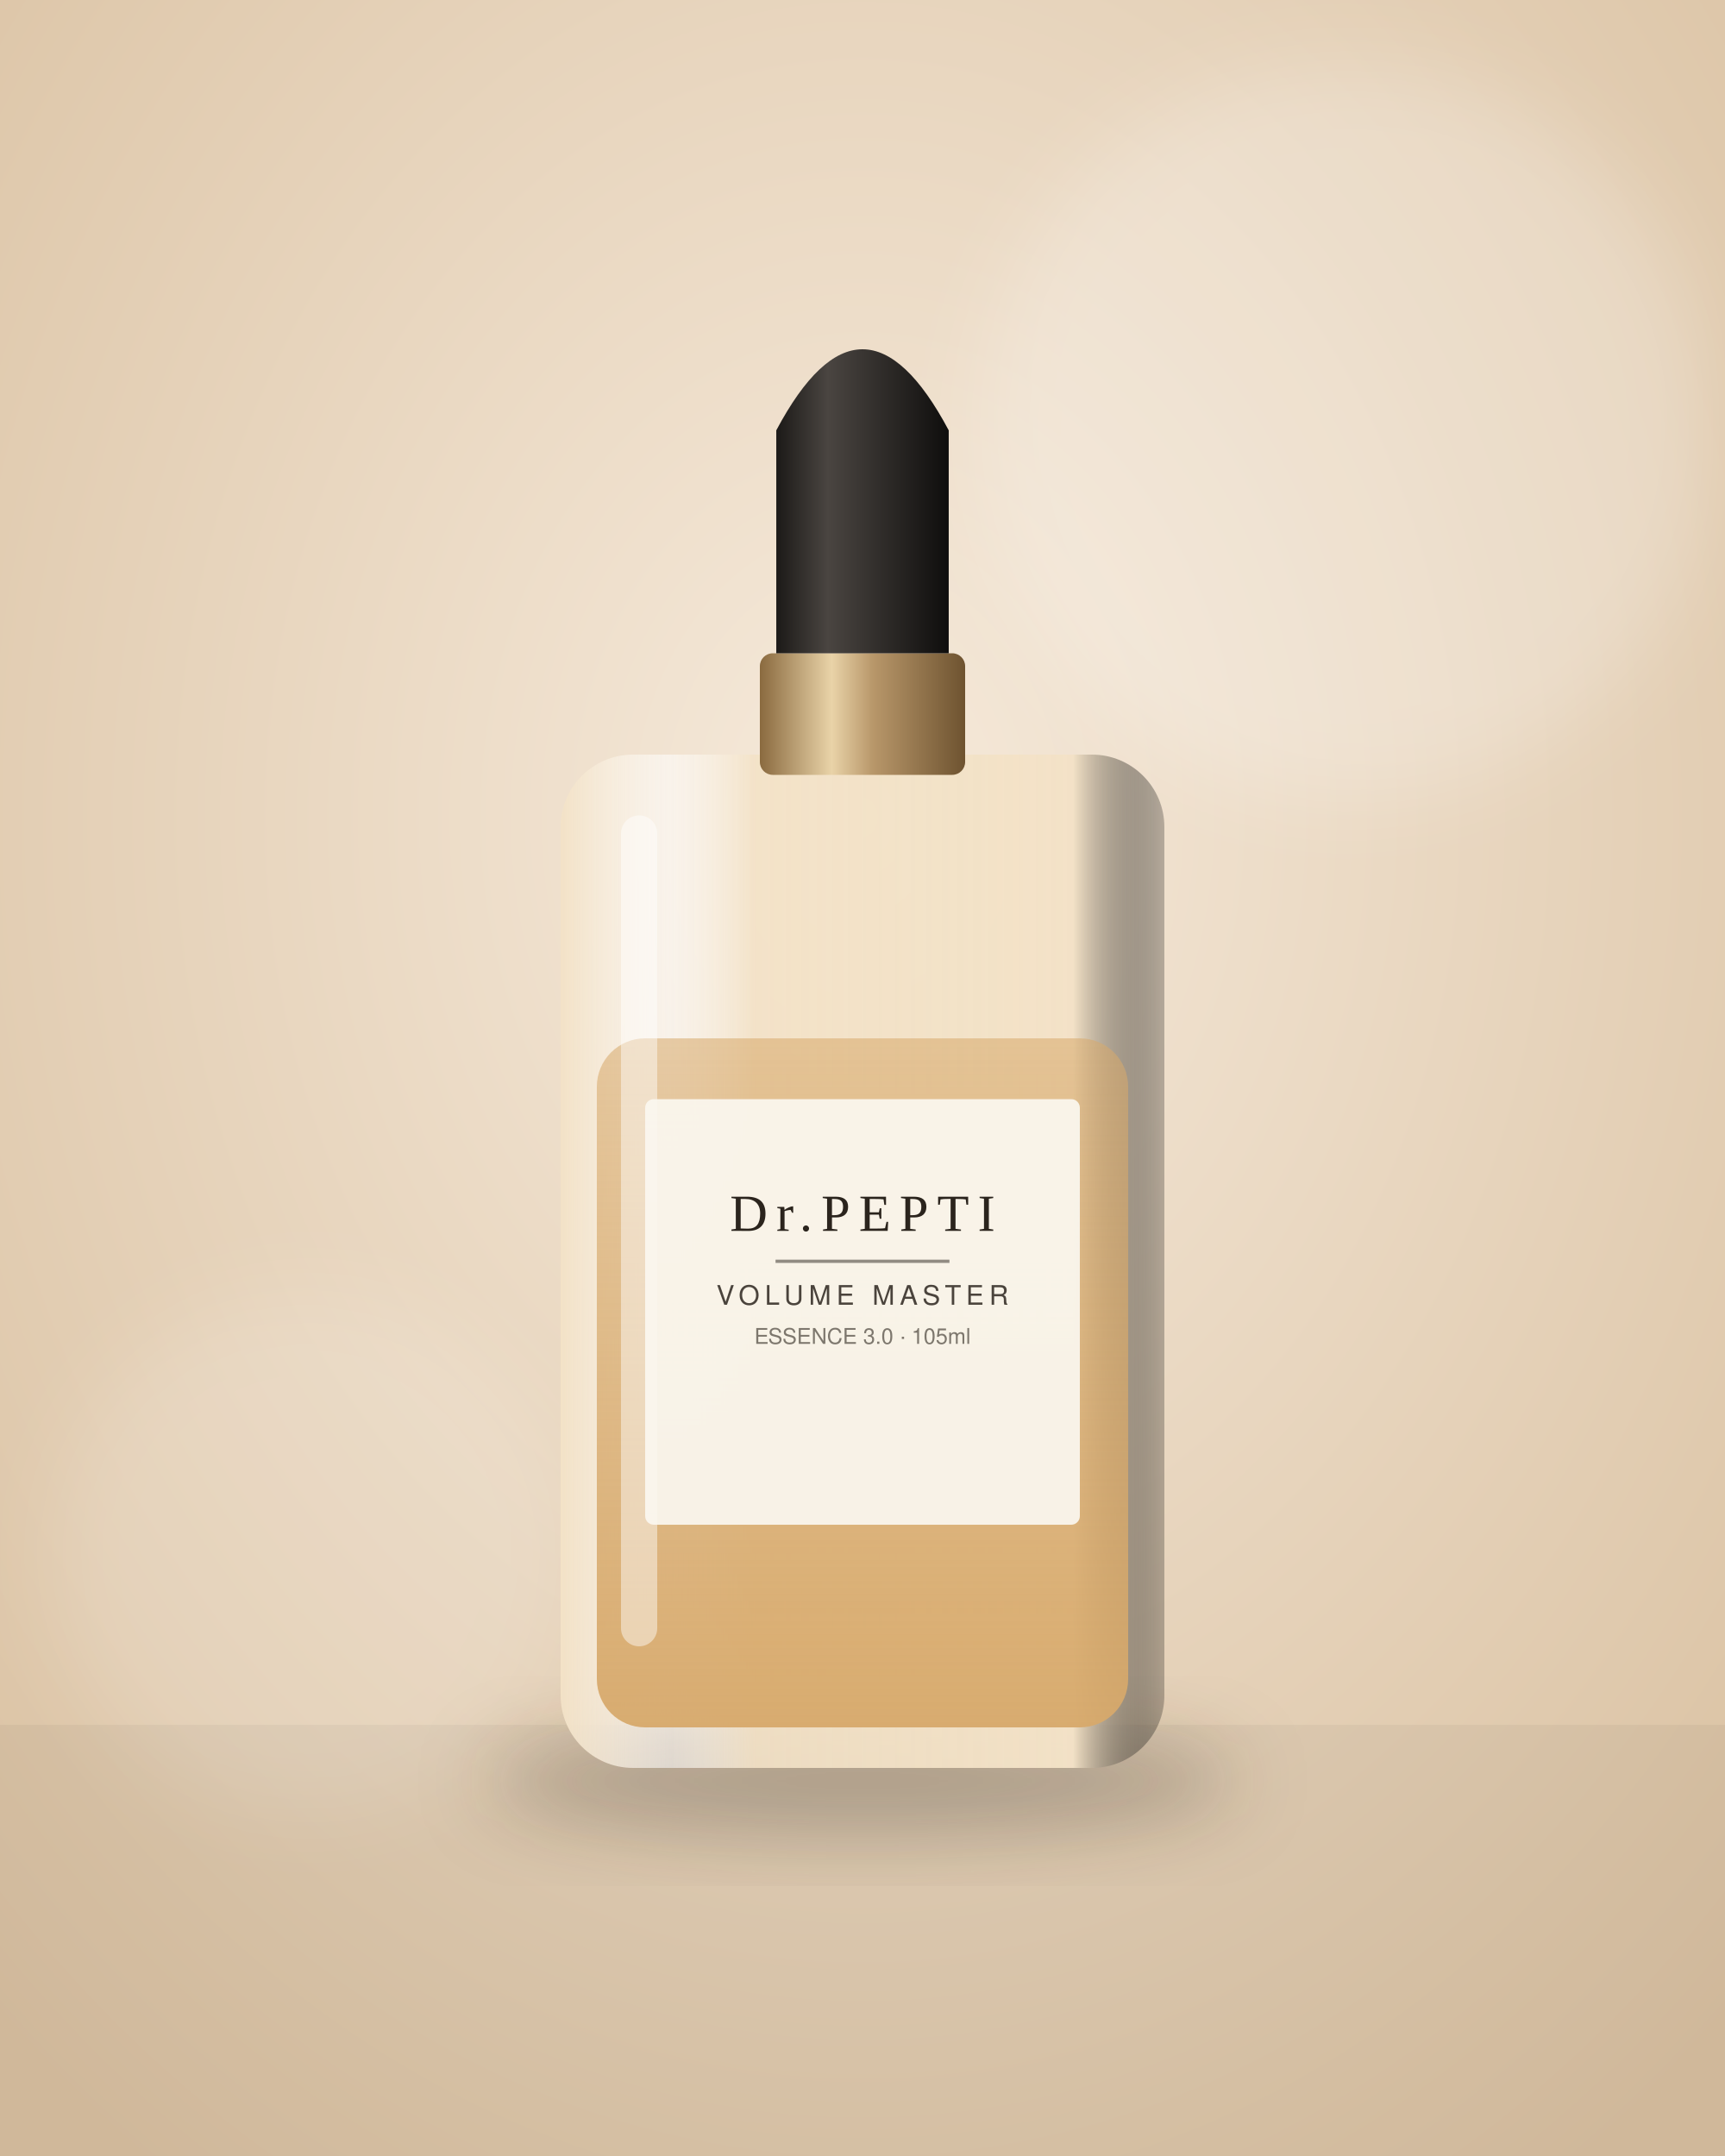
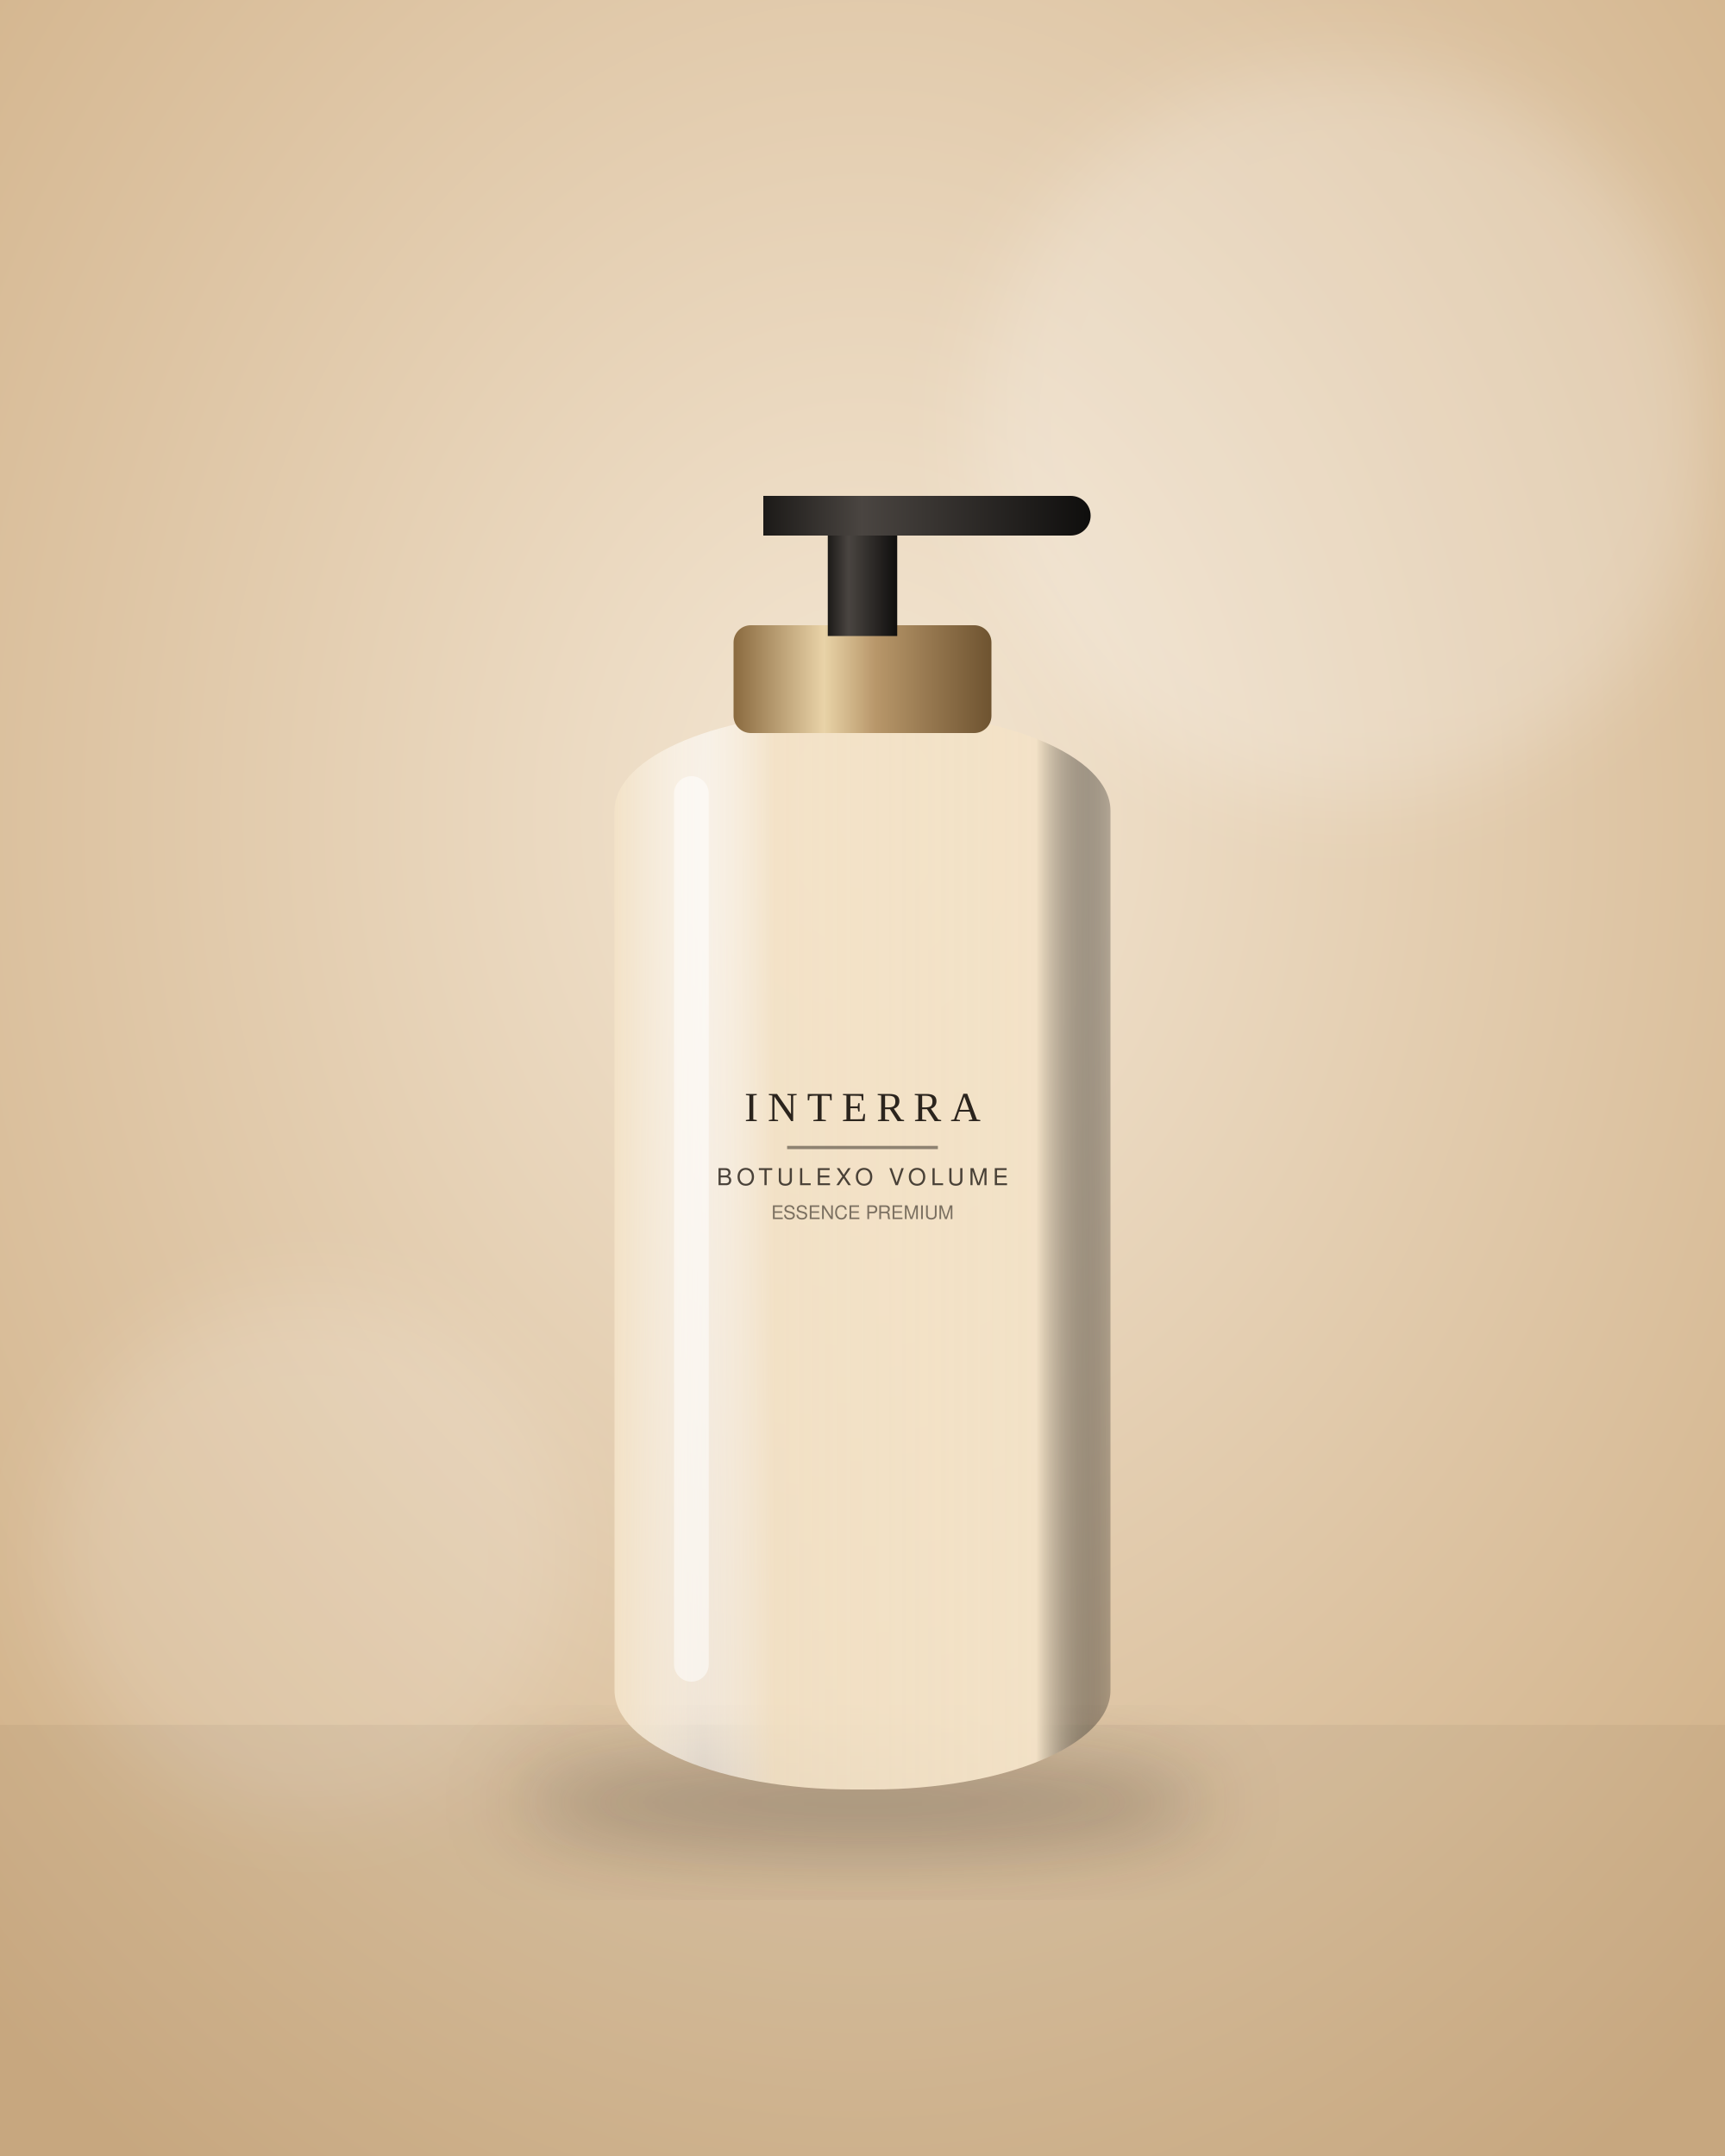
<svg xmlns="http://www.w3.org/2000/svg" viewBox="0 0 800 1000" width="800" height="1000" role="img">
  <defs>
    <radialGradient id="bg-a" cx="50%" cy="38%" r="75%">
-       <stop offset="0" stop-color="#f6eadb" />
-       <stop offset="1" stop-color="#d9c0a0" />
+       <stop offset="0" stop-color="#f4e7d4" />
+       <stop offset="1" stop-color="#cfae84" />
    </radialGradient>
    <linearGradient id="glass-a" x1="0" x2="1">
      <stop offset="0" stop-color="#f3e2c7" stop-opacity=".95" />
      <stop offset=".18" stop-color="#fff" stop-opacity=".55" />
      <stop offset=".32" stop-color="#f3e2c7" stop-opacity=".9" />
      <stop offset=".85" stop-color="#f3e2c7" stop-opacity=".98" />
      <stop offset="1" stop-color="#000" stop-opacity=".25" />
    </linearGradient>
    <linearGradient id="liquid-a" x1="0" y1="0" x2="0" y2="1">
-       <stop offset="0" stop-color="#d7a96b" stop-opacity=".55" />
-       <stop offset="1" stop-color="#d7a96b" stop-opacity=".95" />
+       <stop offset="0" stop-color="#d9a65f" stop-opacity=".55" />
+       <stop offset="1" stop-color="#d9a65f" stop-opacity=".95" />
    </linearGradient>
    <linearGradient id="gold-a" x1="0" x2="1">
      <stop offset="0" stop-color="#8a6a3f" />
      <stop offset=".35" stop-color="#e9d3a8" />
      <stop offset=".55" stop-color="#b8976a" />
      <stop offset="1" stop-color="#6e5330" />
    </linearGradient>
    <linearGradient id="cap-a" x1="0" x2="1">
      <stop offset="0" stop-color="#1c1a18" />
      <stop offset=".3" stop-color="#4a4541" />
      <stop offset="1" stop-color="#0f0e0d" />
    </linearGradient>
    <filter id="soft-a" x="-50%" y="-50%" width="200%" height="200%">
      <feGaussianBlur stdDeviation="18" />
    </filter>
  </defs>
  <rect width="800" height="1000" fill="url(#bg-a)" />
  <circle cx="624" cy="200" r="170" fill="#fff" opacity=".22" filter="url(#soft-a)" />
  <circle cx="144" cy="720" r="120" fill="#fff" opacity=".14" filter="url(#soft-a)" />
  <rect x="0" y="800" width="800" height="200" fill="#000" opacity=".04" />
-   <ellipse cx="400" cy="826" rx="173.6" ry="24.304" fill="#2a2018" opacity=".28" filter="url(#soft-a)" />
-   <rect x="260" y="350" width="280" height="470" rx="33.6" fill="url(#glass-a)" />
-   <rect x="276.8" y="481.6" width="246.4" height="319.6" rx="22.4" fill="url(#liquid-a)" />
-   <rect x="288" y="378.2" width="16.8" height="385.4" rx="8.4" fill="#fff" opacity=".45" />
-   <rect x="352.4" y="303" width="95.2" height="56.4" rx="6" fill="url(#gold-a)" />
-   <path d="M 360.016 303 L 360.016 199.6 Q 400 124.4 439.984 199.6 L 439.984 303 Z" fill="url(#cap-a)" />
-   <rect x="299.2" y="509.8" width="201.6" height="197.4" rx="4" fill="#fbf7f0" opacity=".92" />
-   <text x="400" y="570.9" text-anchor="middle" font-family="Georgia, 'Times New Roman', serif" font-size="24.192" letter-spacing="4.032" fill="#2b241d">Dr.PEPTI</text>
-   <line x1="359.68" x2="440.32" y1="585.012" y2="585.012" stroke="#2b241d" stroke-opacity=".5" stroke-width="1.5" />
-   <text x="400" y="605.172" text-anchor="middle" font-family="Helvetica, Arial, sans-serif" font-size="12.499" letter-spacing="2.419" fill="#2b241d" opacity=".85">VOLUME MASTER</text>
-   <text x="400" y="623.316" text-anchor="middle" font-family="Helvetica, Arial, sans-serif" font-size="10.08" fill="#2b241d" opacity=".6">ESSENCE 3.0 · 105ml</text>
+   <ellipse cx="400" cy="836" rx="161" ry="22.54" fill="#2a2018" opacity=".28" filter="url(#soft-a)" />
+   <rect x="285" y="330" width="230" height="500" rx="110.4" ry="46" fill="url(#glass-a)" />
+   <rect x="312.6" y="360" width="16.1" height="420" rx="8.05" fill="#fff" opacity=".5" />
+   <rect x="340.2" y="290" width="119.6" height="50" rx="8" fill="url(#gold-a)" />
+   <rect x="383.9" y="230" width="32.2" height="65" fill="url(#cap-a)" />
+   <path d="M 354 230 h 142.6 a 9.2 9.2 0 0 1 0 18.4 h -142.6 z" fill="url(#cap-a)" />
+   <text x="400" y="520" text-anchor="middle" font-family="Georgia, 'Times New Roman', serif" font-size="19.228" letter-spacing="4.37" fill="#2b241d">INTERRA</text>
+   <line x1="365.04" x2="434.96" y1="532.236" y2="532.236" stroke="#2b241d" stroke-opacity=".5" stroke-width="1.5" />
+   <text x="400" y="549.716" text-anchor="middle" font-family="Helvetica, Arial, sans-serif" font-size="10.838" letter-spacing="2.098" fill="#2b241d" opacity=".85">BOTULEXO VOLUME</text>
+   <text x="400" y="565.448" text-anchor="middle" font-family="Helvetica, Arial, sans-serif" font-size="8.74" fill="#2b241d" opacity=".6">ESSENCE PREMIUM</text>
</svg>
